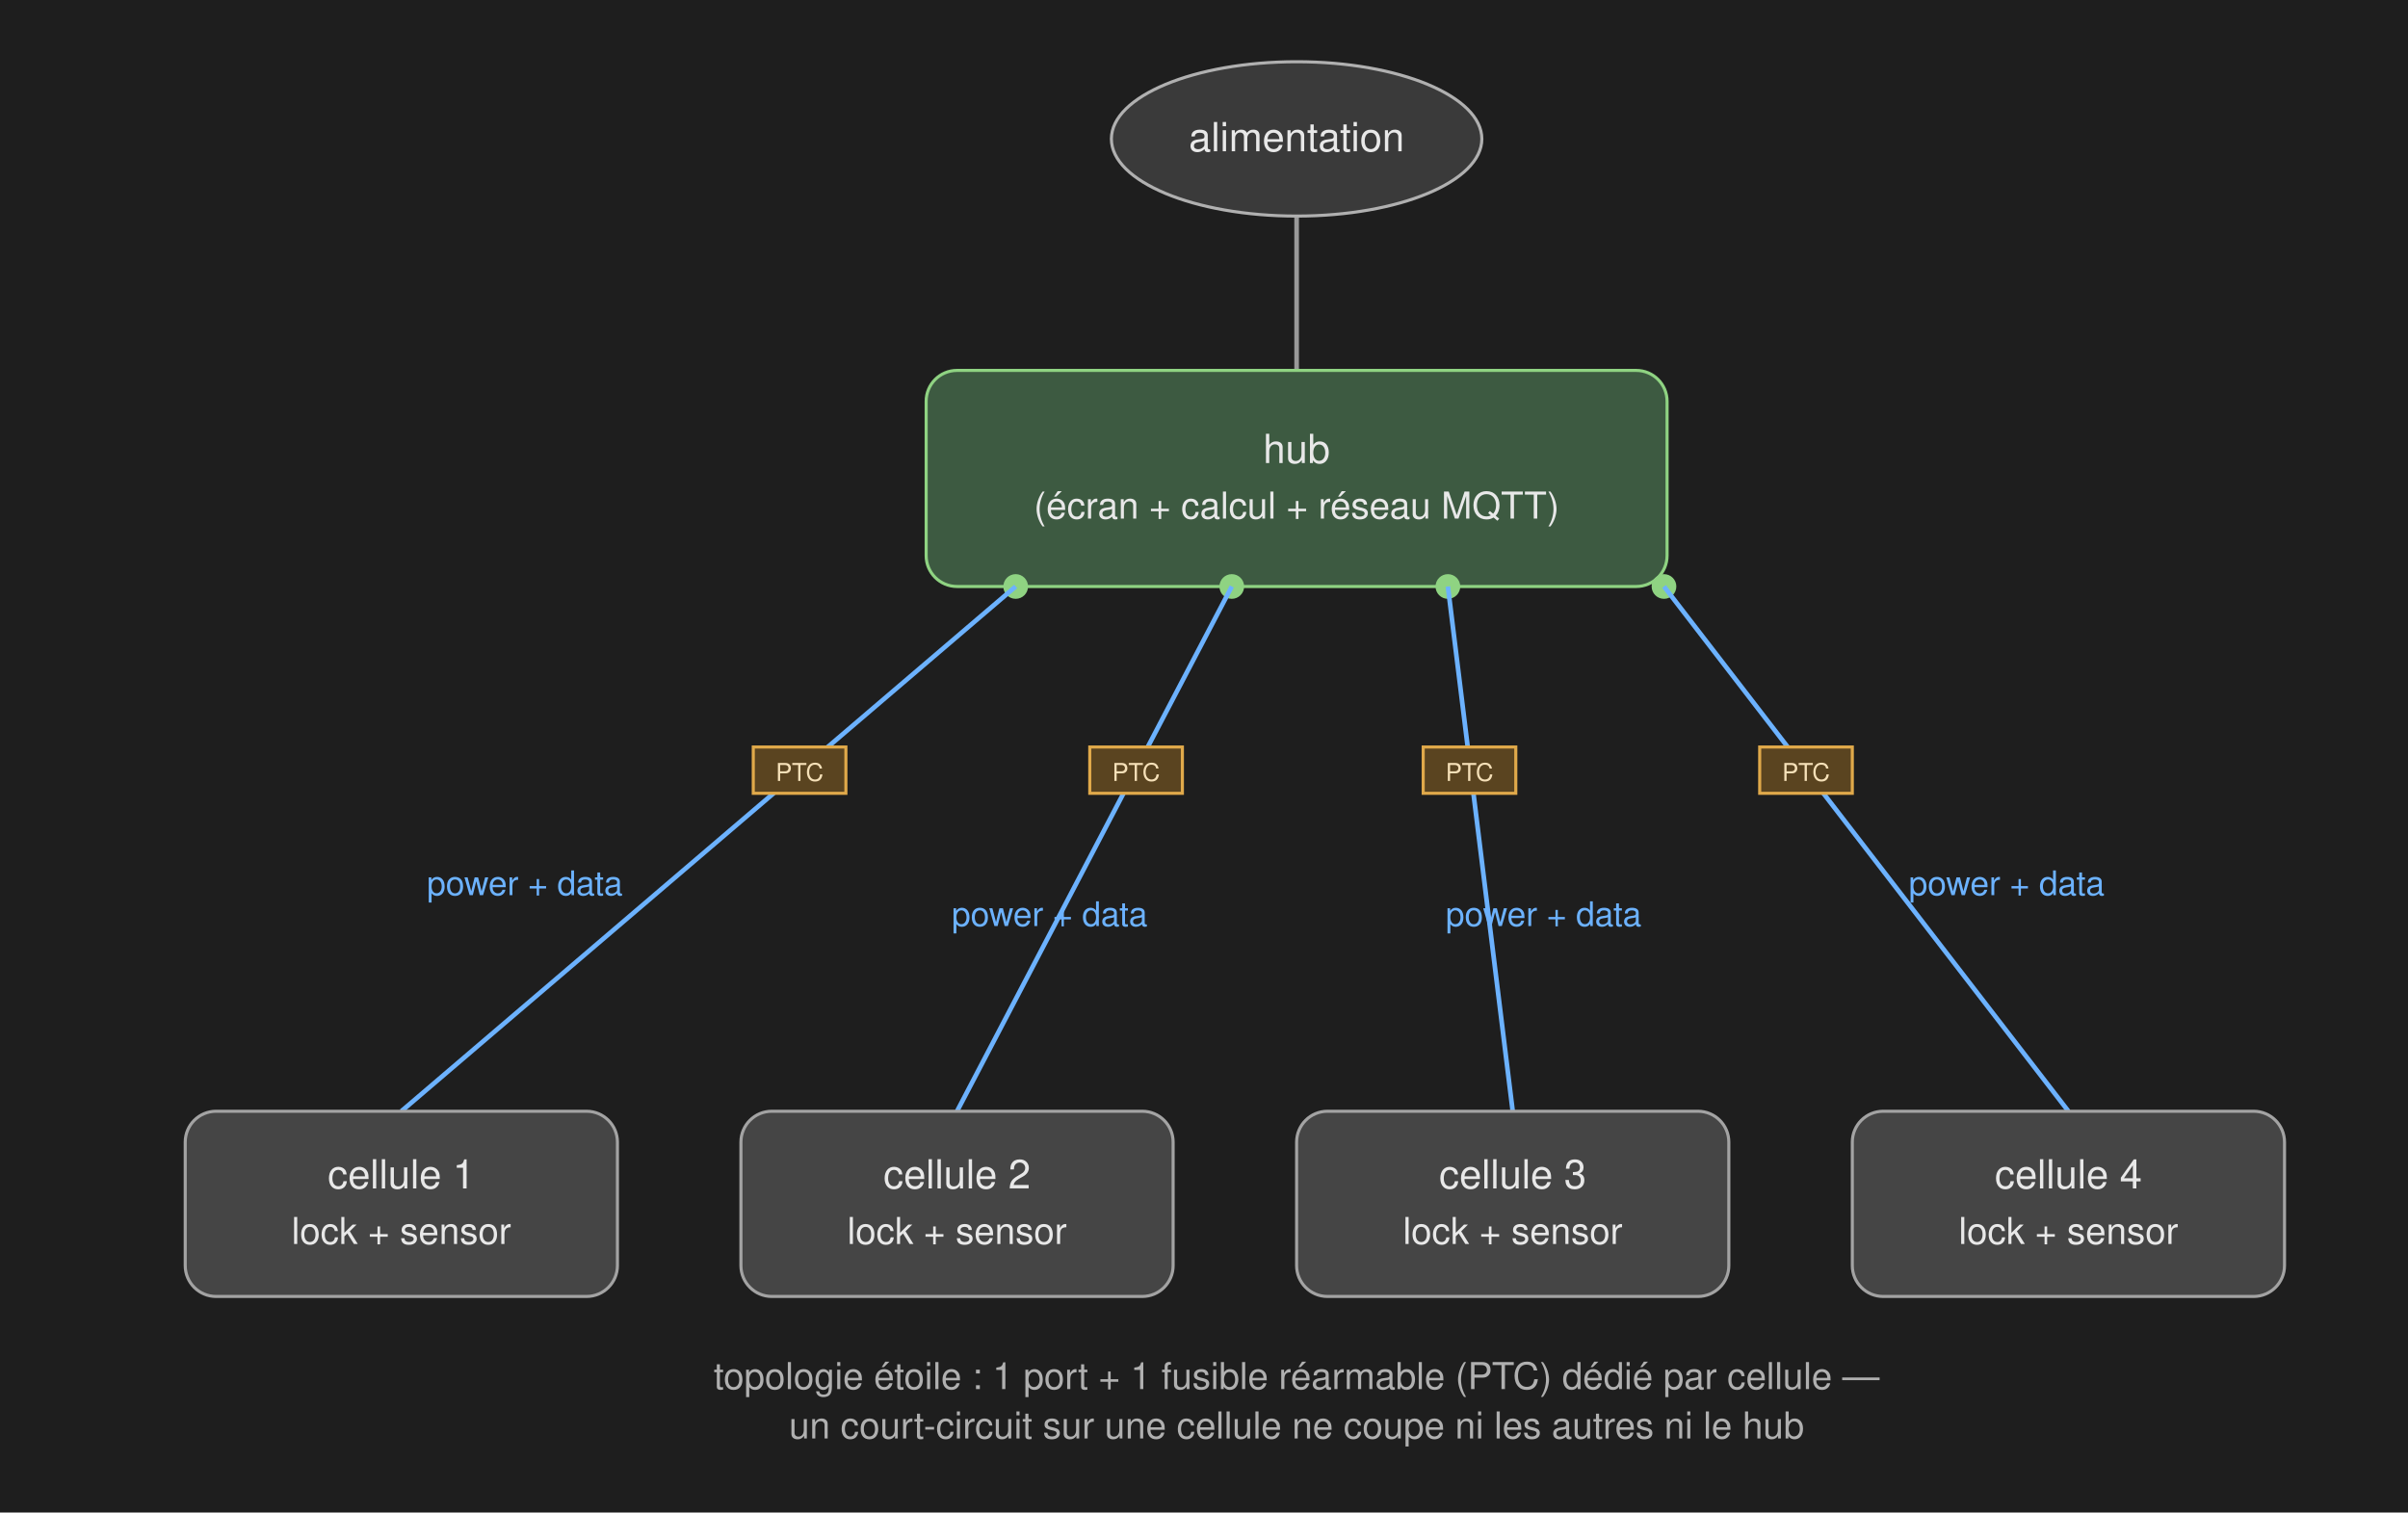
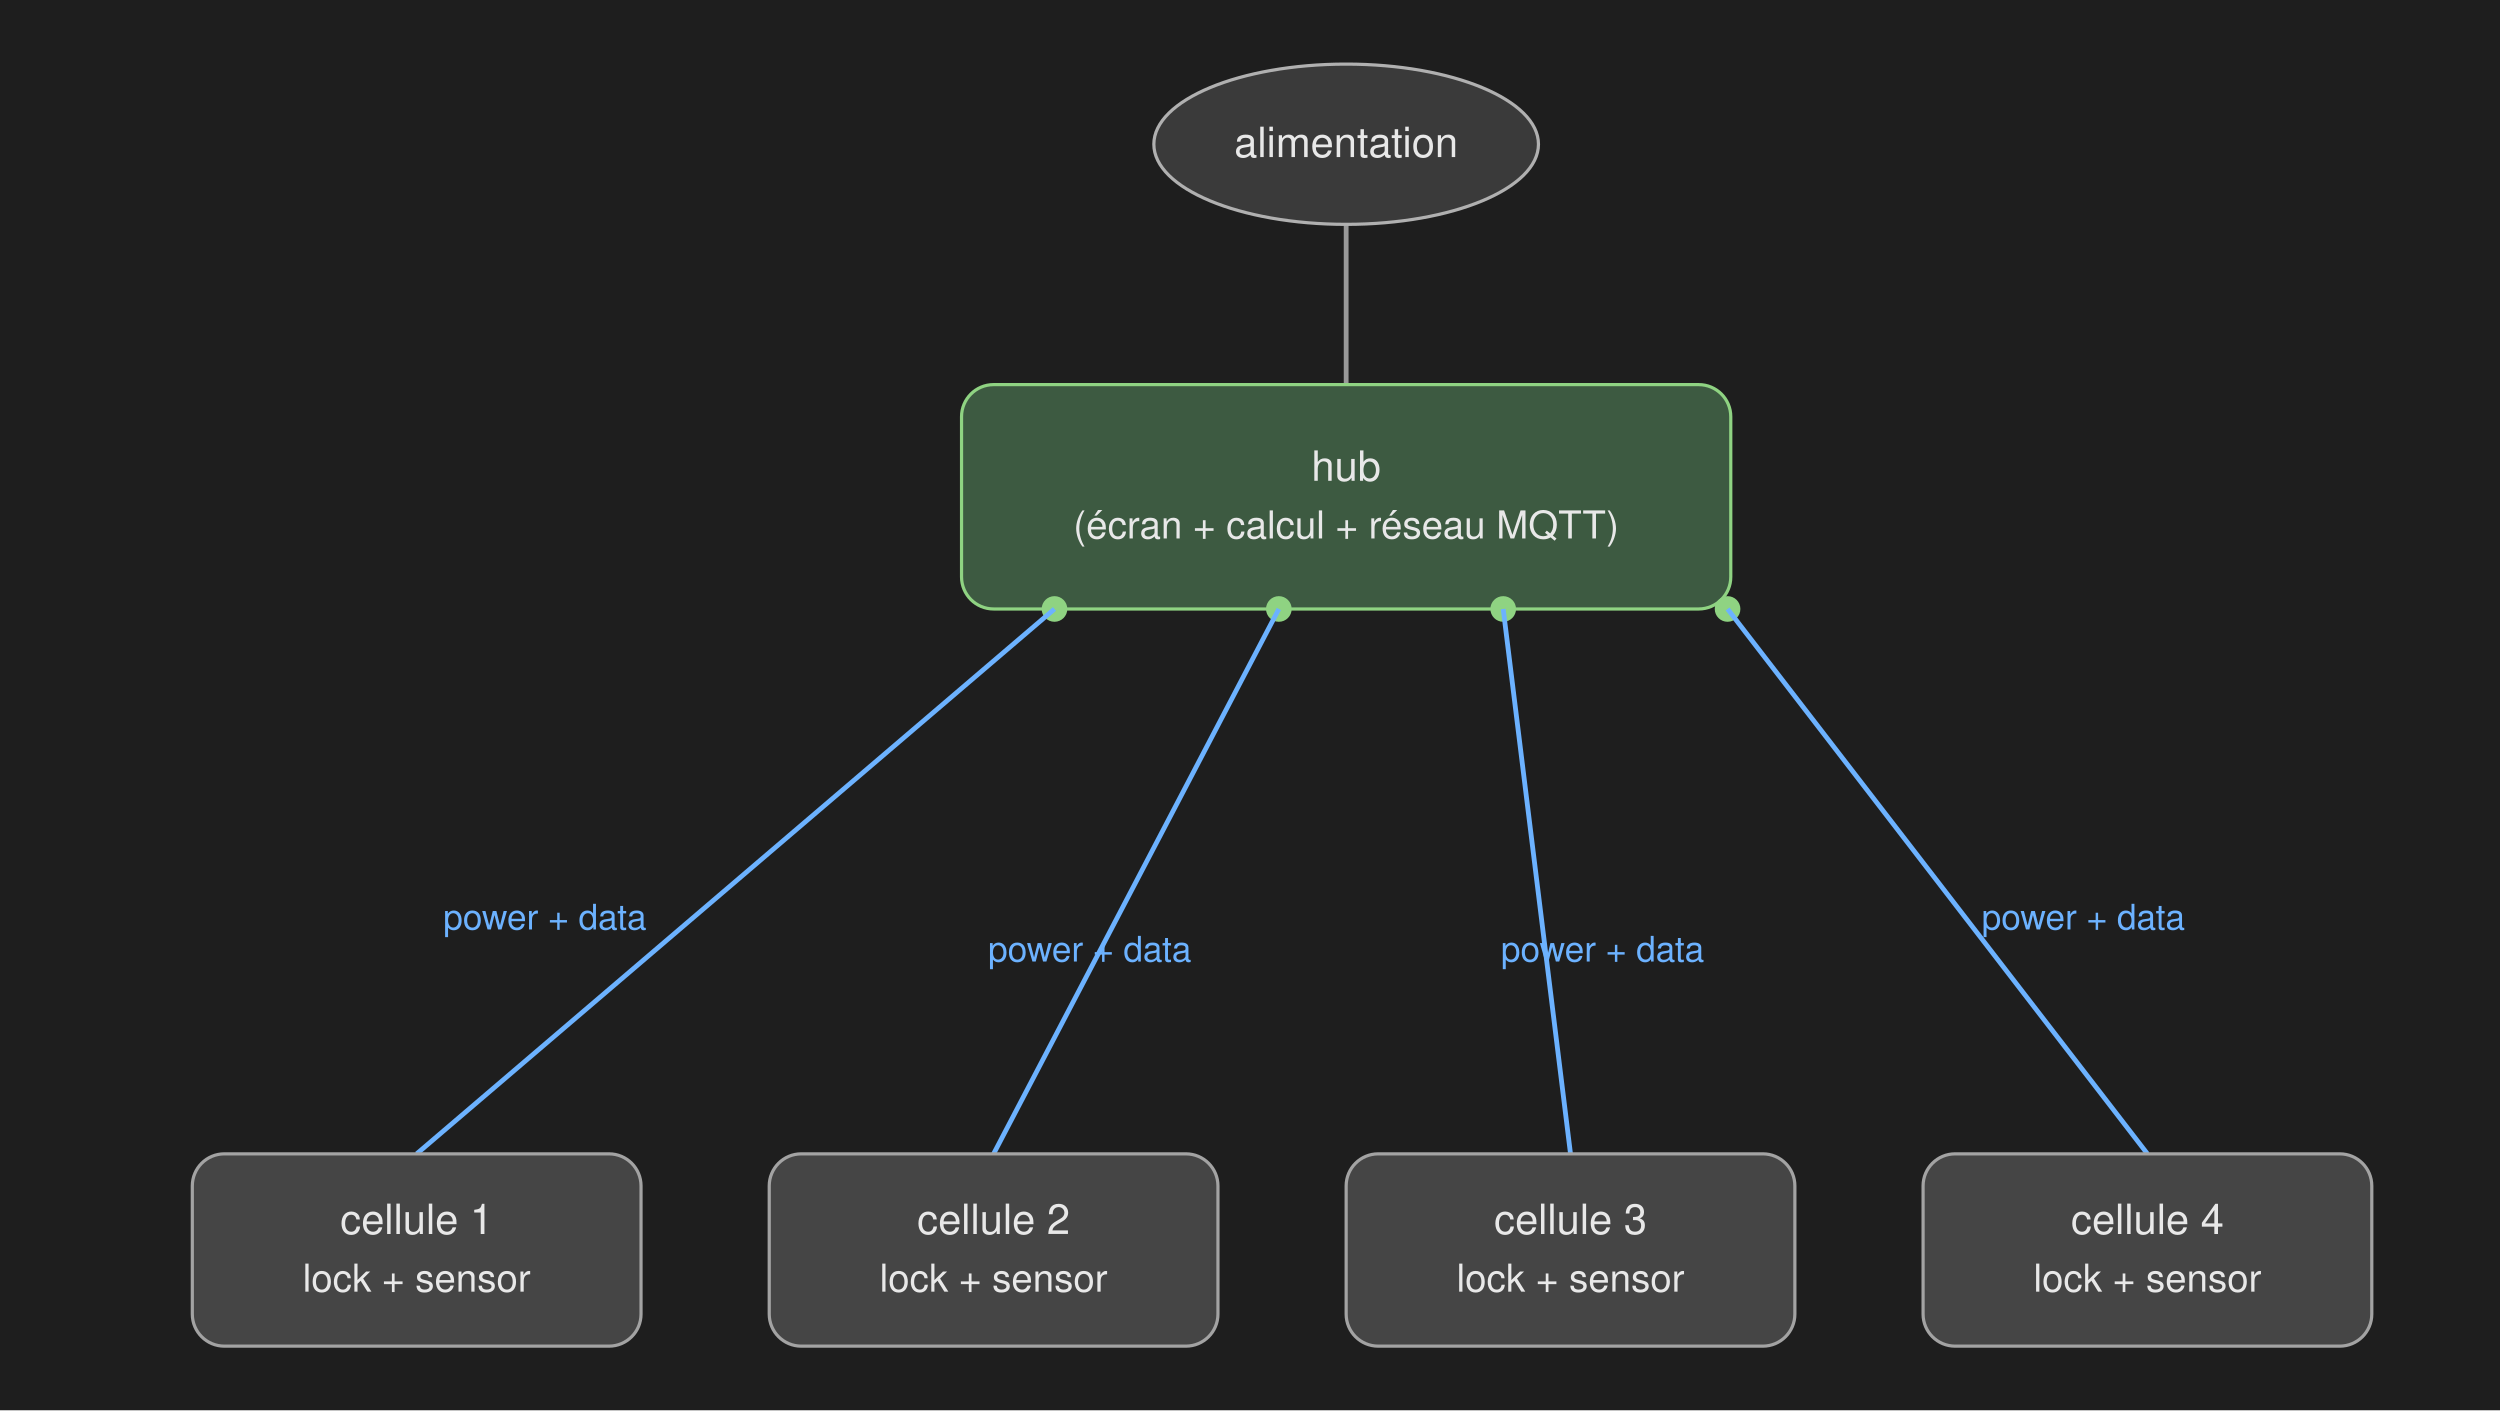
- <svg xmlns="http://www.w3.org/2000/svg" width="780" height="490" viewBox="0 0 780 490" font-family="Helvetica, Arial, sans-serif">
-   <rect width="780" height="490" fill="#1e1e1e" />
+ <svg xmlns="http://www.w3.org/2000/svg" width="780" height="440" viewBox="0 0 780 440" font-family="Helvetica, Arial, sans-serif">
+   <rect width="780" height="440" fill="#1e1e1e" />
  <line x1="420" y1="70" x2="420" y2="120" stroke="#999999" stroke-width="1.5" />
  <ellipse cx="420" cy="45" rx="60" ry="25" fill="#3a3a3a" stroke="#b0b0b0" />
  <text x="420" y="49" text-anchor="middle" font-size="13" fill="#e8e8e8">alimentation</text>
  <rect x="300" y="120" width="240" height="70" rx="10" fill="#3d5a41" stroke="#8fd382" />
  <text x="420" y="150" text-anchor="middle" font-size="13" fill="#e8e8e8">hub</text>
  <text x="420" y="168" text-anchor="middle" font-size="12" fill="#e8e8e8">(écran + calcul + réseau MQTT)</text>
  <circle cx="329" cy="190" r="4" fill="#8fd382" />
  <circle cx="399" cy="190" r="4" fill="#8fd382" />
  <circle cx="469" cy="190" r="4" fill="#8fd382" />
  <circle cx="539" cy="190" r="4" fill="#8fd382" />
  <line x1="329" y1="190" x2="130" y2="360" stroke="#6cb2ff" stroke-width="1.5" />
  <line x1="399" y1="190" x2="310" y2="360" stroke="#6cb2ff" stroke-width="1.5" />
  <line x1="469" y1="190" x2="490" y2="360" stroke="#6cb2ff" stroke-width="1.5" />
  <line x1="539" y1="190" x2="670" y2="360" stroke="#6cb2ff" stroke-width="1.5" />
-   <rect x="244" y="242" width="30" height="15" fill="#5a4420" stroke="#e0a94a" />
-   <text x="259" y="253" text-anchor="middle" font-size="8" fill="#f5e0b8">PTC</text>
-   <rect x="353" y="242" width="30" height="15" fill="#5a4420" stroke="#e0a94a" />
-   <text x="368" y="253" text-anchor="middle" font-size="8" fill="#f5e0b8">PTC</text>
-   <rect x="461" y="242" width="30" height="15" fill="#5a4420" stroke="#e0a94a" />
-   <text x="476" y="253" text-anchor="middle" font-size="8" fill="#f5e0b8">PTC</text>
-   <rect x="570" y="242" width="30" height="15" fill="#5a4420" stroke="#e0a94a" />
-   <text x="585" y="253" text-anchor="middle" font-size="8" fill="#f5e0b8">PTC</text>
  <text x="170" y="290" text-anchor="middle" font-size="11" fill="#6cb2ff">power + data</text>
  <text x="340" y="300" text-anchor="middle" font-size="11" fill="#6cb2ff">power + data</text>
  <text x="500" y="300" text-anchor="middle" font-size="11" fill="#6cb2ff">power + data</text>
  <text x="650" y="290" text-anchor="middle" font-size="11" fill="#6cb2ff">power + data</text>
  <rect x="60" y="360" width="140" height="60" rx="10" fill="#454545" stroke="#a3a3a3" />
  <text x="130" y="385" text-anchor="middle" font-size="13" fill="#e8e8e8">cellule 1</text>
  <text x="130" y="403" text-anchor="middle" font-size="12" fill="#e8e8e8">lock + sensor</text>
  <rect x="240" y="360" width="140" height="60" rx="10" fill="#454545" stroke="#a3a3a3" />
  <text x="310" y="385" text-anchor="middle" font-size="13" fill="#e8e8e8">cellule 2</text>
  <text x="310" y="403" text-anchor="middle" font-size="12" fill="#e8e8e8">lock + sensor</text>
  <rect x="420" y="360" width="140" height="60" rx="10" fill="#454545" stroke="#a3a3a3" />
  <text x="490" y="385" text-anchor="middle" font-size="13" fill="#e8e8e8">cellule 3</text>
  <text x="490" y="403" text-anchor="middle" font-size="12" fill="#e8e8e8">lock + sensor</text>
  <rect x="600" y="360" width="140" height="60" rx="10" fill="#454545" stroke="#a3a3a3" />
  <text x="670" y="385" text-anchor="middle" font-size="13" fill="#e8e8e8">cellule 4</text>
  <text x="670" y="403" text-anchor="middle" font-size="12" fill="#e8e8e8">lock + sensor</text>
-   <text x="420" y="450" text-anchor="middle" font-size="12" fill="#b0b0b0">topologie étoile : 1 port + 1 fusible réarmable (PTC) dédié par cellule —</text>
-   <text x="420" y="466" text-anchor="middle" font-size="12" fill="#b0b0b0">un court-circuit sur une cellule ne coupe ni les autres ni le hub</text>
</svg>
